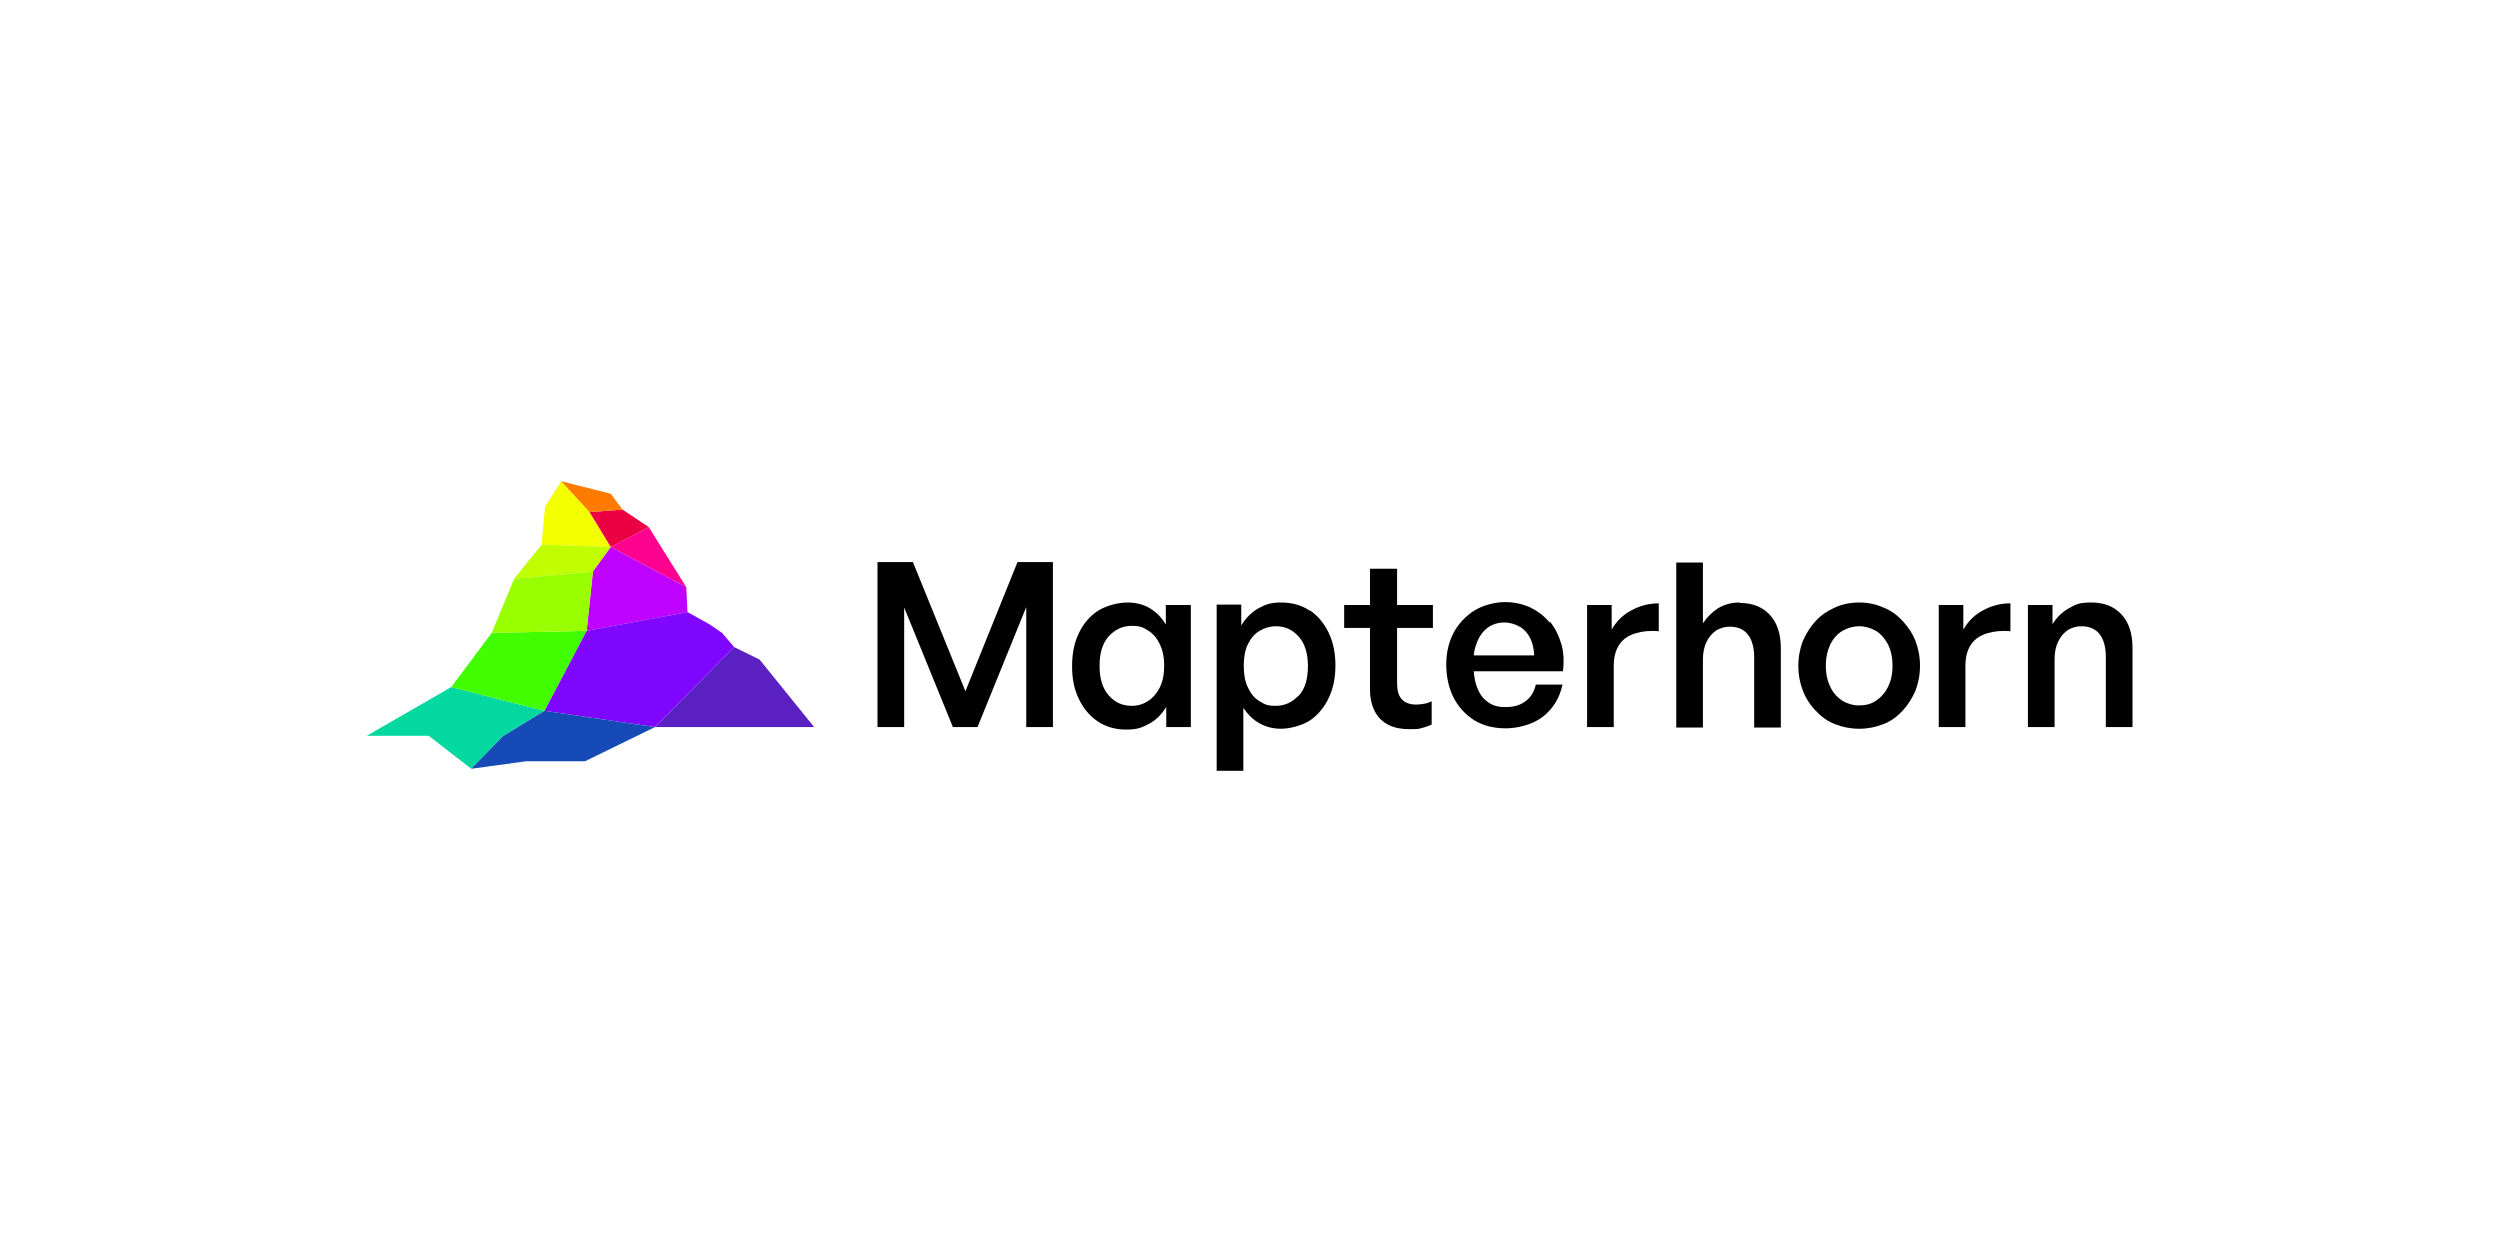
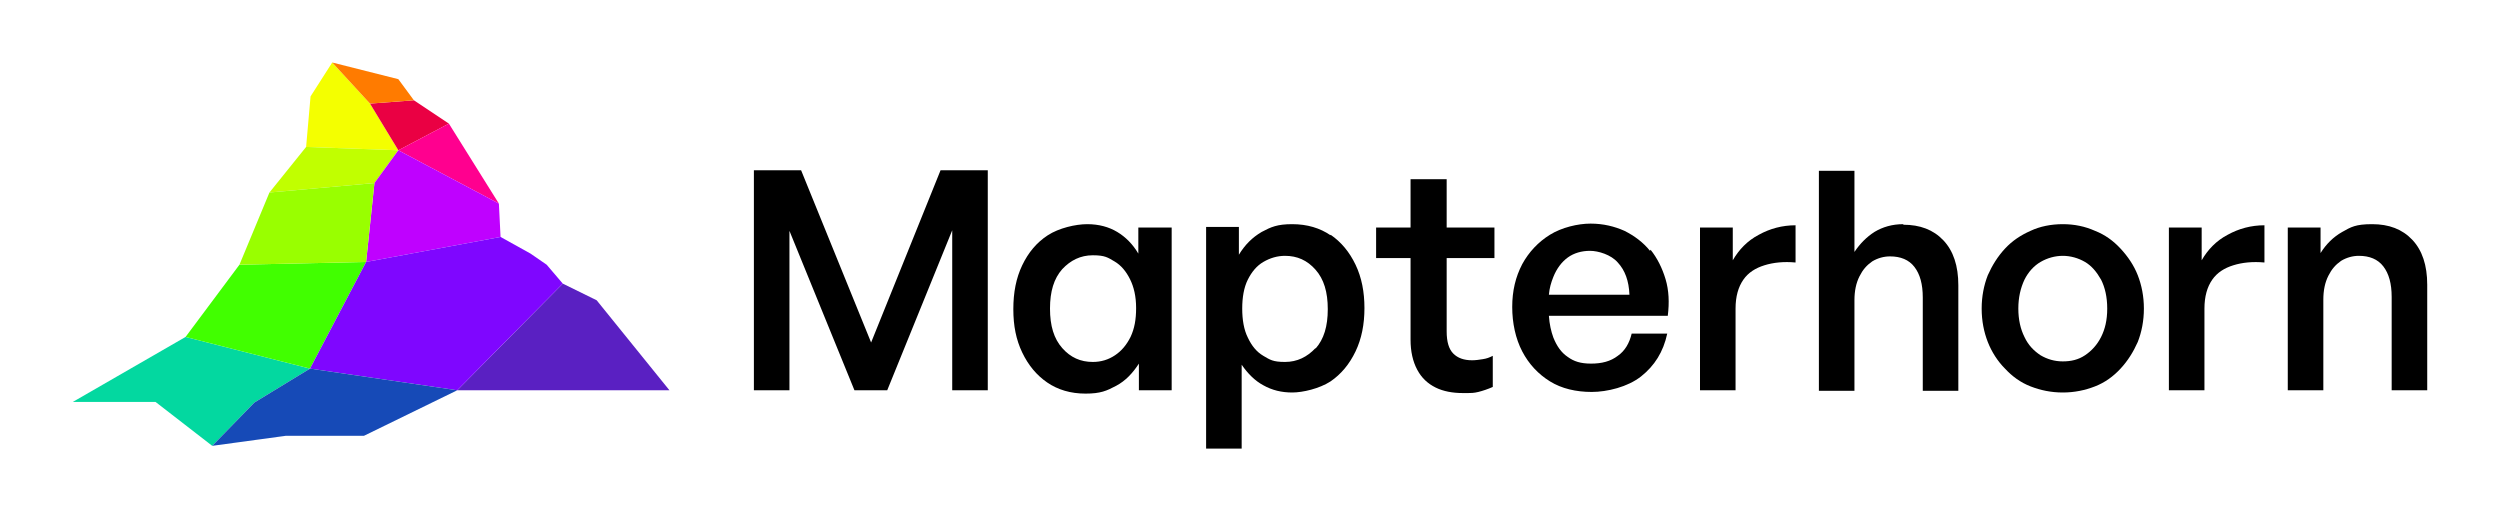
- <svg xmlns="http://www.w3.org/2000/svg" id="Layer_1" version="1.1" viewBox="0 0 600 300">
-   <defs>
-     <style>
+ <svg xmlns="http://www.w3.org/2000/svg" id="Layer_1" version="1.1" viewBox="0 0 450 92" width="450" height="92">
+   <defs id="defs1">
+     <style id="style1">
      .st0 {
        fill: #9f0;
      }

      .st1 {
        fill: #ea0043;
      }

      .st2 {
        fill: #164ab7;
      }

      .st3 {
        fill: #41ff00;
      }

      .st4 {
        fill: #03d8a0;
      }

      .st5 {
        fill: #f4ff00;
      }

      .st6 {
        fill: #bf01ff;
      }

      .st7 {
        fill: #c1ff00;
      }

      .st8 {
        fill: #7f06ff;
      }

      .st9 {
        fill: #ff7b00;
      }

      .st10 {
        fill: #ff008f;
      }

      .st11 {
        fill: #5a20c2;
      }
    </style>
  </defs>
-   <g>
-     <polygon points="231.7 165.9 219.1 134.9 210.6 134.9 210.6 174.5 217 174.5 217 145.8 228.7 174.5 234.6 174.5 246.3 145.7 246.3 174.5 252.7 174.5 252.7 134.9 244.2 134.9 231.7 165.9" />
-     <path d="M279.8,149.9c-1-1.7-2.3-3-3.8-3.9-1.5-.9-3.3-1.4-5.4-1.4s-5.1.7-7.1,2c-2,1.3-3.5,3.1-4.6,5.4-1.1,2.3-1.6,4.9-1.6,7.9s.5,5.5,1.6,7.8c1.1,2.3,2.6,4.1,4.5,5.4,1.9,1.3,4.2,2,6.9,2s3.8-.5,5.5-1.4c1.7-.9,3-2.3,4.1-4v4.8h5.9v-29.3h-6v4.7ZM278.4,164.9c-.7,1.4-1.6,2.5-2.8,3.3-1.2.8-2.5,1.2-4,1.2-2.2,0-4-.8-5.5-2.5s-2.2-4-2.2-7.1.7-5.4,2.2-7.1c1.5-1.6,3.3-2.5,5.5-2.5s2.7.4,3.9,1.1c1.2.7,2.1,1.8,2.8,3.2.7,1.4,1.1,3.1,1.1,5.2s-.3,3.7-1,5.2Z" />
-     <path d="M314.4,146.6c-1.9-1.3-4.2-2-6.9-2s-3.8.5-5.5,1.4c-1.7,1-3,2.3-4.1,4.1v-5h-5.9v39.9h6.4v-15.1c1.1,1.6,2.4,2.9,3.9,3.7,1.6.9,3.3,1.3,5.2,1.3s4.9-.7,6.9-2c1.9-1.3,3.4-3.1,4.5-5.4,1.1-2.3,1.6-4.9,1.6-7.8s-.5-5.5-1.6-7.8c-1.1-2.3-2.6-4.1-4.5-5.4ZM311.7,166.9c-1.5,1.6-3.3,2.5-5.5,2.5s-2.7-.4-3.9-1.1c-1.2-.7-2.1-1.8-2.8-3.3-.7-1.4-1-3.2-1-5.2s.3-3.8,1-5.2c.7-1.4,1.6-2.5,2.8-3.2,1.2-.7,2.5-1.1,3.9-1.1,2.2,0,4,.8,5.5,2.5s2.2,4,2.2,7.1-.7,5.4-2.2,7.1Z" />
-     <path d="M335.2,136.5h-6.4v8.7h-6.2v5.5h6.2v14.7c0,2.1.4,3.9,1.2,5.4.8,1.5,1.9,2.5,3.3,3.2,1.4.7,3.1,1,4.9,1s1.9,0,2.8-.2c.8-.2,1.7-.5,2.6-.9v-5.6c-.6.3-1.1.5-1.8.6-.6.1-1.3.2-1.9.2-1.5,0-2.6-.4-3.4-1.2-.8-.8-1.2-2.1-1.2-4v-13.2h8.6v-5.5h-8.6v-8.7Z" />
-     <path d="M371.9,149.4c-1.2-1.5-2.8-2.7-4.6-3.6-1.8-.8-3.8-1.3-6.1-1.3s-5.2.7-7.3,2c-2.1,1.3-3.8,3.1-5,5.3-1.2,2.3-1.8,4.8-1.8,7.7s.6,5.7,1.8,8c1.2,2.3,2.9,4.1,5,5.4,2.1,1.3,4.7,1.9,7.5,1.9s6.5-.9,8.9-2.8c2.4-1.9,4-4.4,4.7-7.7h-6.4c-.4,1.7-1.2,3.1-2.5,4-1.3,1-2.9,1.4-4.8,1.4s-3.1-.4-4.2-1.2c-1.2-.8-2-2-2.6-3.5-.4-1.1-.7-2.4-.8-3.9h21.4c.3-2.4.2-4.6-.4-6.6-.6-2-1.5-3.8-2.7-5.3ZM353.7,157.3c.1-1.2.4-2.2.8-3.2.6-1.5,1.5-2.7,2.6-3.5,1.1-.8,2.5-1.2,4-1.2s3.8.7,5,2.1c1.3,1.4,2,3.3,2.1,5.8h-14.6Z" />
-     <path d="M386.8,151.2v-6h-5.9v29.3h6.4v-14.7c0-2.2.5-3.9,1.4-5.2.9-1.3,2.2-2.1,3.8-2.6,1.6-.5,3.5-.7,5.6-.5v-6.7c-2.4,0-4.6.6-6.6,1.7-2.1,1.1-3.6,2.7-4.7,4.6Z" />
-     <path d="M417.5,144.6c-2,0-3.7.5-5.2,1.4-1.4.9-2.6,2.1-3.6,3.6v-14.6h-6.4v39.6h6.4v-16.3c0-1.7.3-3.1.9-4.3.6-1.2,1.3-2,2.3-2.7,1-.6,2.1-.9,3.2-.9,1.9,0,3.4.6,4.4,1.9,1,1.3,1.5,3.1,1.5,5.5v16.8h6.4v-19c0-3.5-.9-6.2-2.7-8.1-1.8-1.9-4.2-2.8-7.2-2.8Z" />
-     <path d="M456.6,149c-1.3-1.4-2.8-2.5-4.6-3.2-1.8-.8-3.7-1.2-5.8-1.2s-4.1.4-5.8,1.2c-1.8.8-3.3,1.8-4.6,3.2-1.3,1.4-2.3,3-3.1,4.8-.7,1.8-1.1,3.8-1.1,6s.4,4.2,1.1,6c.7,1.8,1.8,3.5,3.1,4.8,1.3,1.4,2.8,2.5,4.6,3.2s3.7,1.1,5.8,1.1,4-.4,5.8-1.1,3.3-1.8,4.6-3.2c1.3-1.4,2.3-3,3.1-4.8.7-1.8,1.1-3.8,1.1-6s-.4-4.2-1.1-6c-.7-1.8-1.8-3.4-3.1-4.8ZM453.1,164.9c-.7,1.4-1.7,2.5-2.9,3.3-1.2.8-2.5,1.1-4,1.1s-2.8-.4-4-1.1c-1.2-.8-2.2-1.8-2.9-3.3-.7-1.4-1.1-3.1-1.1-5.1s.4-3.7,1.1-5.2c.7-1.4,1.7-2.5,2.9-3.2,1.2-.7,2.6-1.1,4-1.1s2.8.4,4,1.1c1.2.7,2.1,1.8,2.9,3.2.7,1.4,1.1,3.1,1.1,5.2s-.4,3.7-1.1,5.1Z" />
-     <path d="M471.2,151.2v-6h-5.9v29.3h6.4v-14.7c0-2.2.5-3.9,1.4-5.2.9-1.3,2.2-2.1,3.8-2.6,1.6-.5,3.5-.7,5.6-.5v-6.7c-2.4,0-4.6.6-6.6,1.7-2.1,1.1-3.6,2.7-4.7,4.6Z" />
-     <path d="M509.1,147.4c-1.8-1.9-4.2-2.8-7.2-2.8s-3.8.5-5.4,1.4c-1.6.9-2.9,2.2-3.9,3.8v-4.6h-5.9v29.3h6.4v-16.3c0-1.7.3-3.1.9-4.3.6-1.2,1.3-2,2.3-2.7,1-.6,2.1-.9,3.2-.9,1.9,0,3.4.6,4.4,1.9,1,1.3,1.5,3.1,1.5,5.5v16.8h6.4v-19c0-3.5-.9-6.2-2.7-8.1Z" />
-   </g>
-   <g>
-     <line x1="142.3" y1="137.2" x2="146.6" y2="131.3" />
-     <polyline class="st5" points="146.6 131.3 141.5 122.9 141.5 122.9 141.5 122.9 134.7 115.5 130.8 121.6 130 130.7 146.6 131.3" />
-     <polygon class="st7" points="142.3 137.2 123.4 138.9 130 130.7 146.6 131.3 142.3 137.2" />
-     <polygon class="st4" points="130.7 170.6 108.3 164.9 88 176.6 102.9 176.6 113.1 184.5 120.7 176.7 130.7 170.6" />
-     <polyline class="st3" points="130.7 170.6 108.3 164.9 118 151.9 140.8 151.4 140.8 151.4 130.7 170.6" />
-     <polygon class="st1" points="146.6 131.3 155.7 126.5 149.4 122.3 141.5 122.9 146.6 131.3" />
-     <polygon class="st10" points="146.6 131.3 164.7 140.9 155.7 126.5 146.6 131.3" />
-     <polygon class="st6" points="146.6 131.3 142.3 137.2 140.8 151.4 165 146.9 164.7 140.9 146.6 131.3" />
-     <polygon class="st11" points="182.3 158.3 176.2 155.3 157.2 174.5 195.4 174.5 182.3 158.3" />
-     <polyline class="st8" points="157.2 174.5 176.2 155.3 173.3 151.9 170.4 149.9 165 146.9 140.8 151.4 130.7 170.6 157.2 174.5" />
-     <polygon class="st2" points="120.7 176.7 113.1 184.5 126.3 182.7 140.4 182.7 157.2 174.5 130.7 170.6 120.7 176.7" />
-     <polyline class="st9" points="141.5 122.9 141.5 122.9 149.4 122.3 146.6 118.5 134.7 115.5 141.5 122.9" />
-     <polygon class="st0" points="118 151.9 123.4 138.9 142.3 137.2 140.8 151.4 118 151.9" />
+   <g id="g17" transform="translate(3.29773,1.72869)">
+     <g id="g9" transform="translate(-78.19773,-105.9787)">
+       <polygon points="252.7,174.5 252.7,134.9 244.2,134.9 231.7,165.9 219.1,134.9 210.6,134.9 210.6,174.5 217,174.5 217,145.8 228.7,174.5 234.6,174.5 246.3,145.7 246.3,174.5 " id="polygon1" />
+       <path d="m 279.8,149.9 c -1,-1.7 -2.3,-3 -3.8,-3.9 -1.5,-0.9 -3.3,-1.4 -5.4,-1.4 -2.1,0 -5.1,0.7 -7.1,2 -2,1.3 -3.5,3.1 -4.6,5.4 -1.1,2.3 -1.6,4.9 -1.6,7.9 0,3 0.5,5.5 1.6,7.8 1.1,2.3 2.6,4.1 4.5,5.4 1.9,1.3 4.2,2 6.9,2 2.7,0 3.8,-0.5 5.5,-1.4 1.7,-0.9 3,-2.3 4.1,-4 v 4.8 h 5.9 v -29.3 h -6 z m -1.4,15 c -0.7,1.4 -1.6,2.5 -2.8,3.3 -1.2,0.8 -2.5,1.2 -4,1.2 -2.2,0 -4,-0.8 -5.5,-2.5 -1.5,-1.7 -2.2,-4 -2.2,-7.1 0,-3.1 0.7,-5.4 2.2,-7.1 1.5,-1.6 3.3,-2.5 5.5,-2.5 2.2,0 2.7,0.4 3.9,1.1 1.2,0.7 2.1,1.8 2.8,3.2 0.7,1.4 1.1,3.1 1.1,5.2 0,2.1 -0.3,3.7 -1,5.2 z" id="path1" />
+       <path d="m 314.4,146.6 c -1.9,-1.3 -4.2,-2 -6.9,-2 -2.7,0 -3.8,0.5 -5.5,1.4 -1.7,1 -3,2.3 -4.1,4.1 v -5 H 292 V 185 h 6.4 v -15.1 c 1.1,1.6 2.4,2.9 3.9,3.7 1.6,0.9 3.3,1.3 5.2,1.3 1.9,0 4.9,-0.7 6.9,-2 1.9,-1.3 3.4,-3.1 4.5,-5.4 1.1,-2.3 1.6,-4.9 1.6,-7.8 0,-2.9 -0.5,-5.5 -1.6,-7.8 -1.1,-2.3 -2.6,-4.1 -4.5,-5.4 z m -2.7,20.3 c -1.5,1.6 -3.3,2.5 -5.5,2.5 -2.2,0 -2.7,-0.4 -3.9,-1.1 -1.2,-0.7 -2.1,-1.8 -2.8,-3.3 -0.7,-1.4 -1,-3.2 -1,-5.2 0,-2 0.3,-3.8 1,-5.2 0.7,-1.4 1.6,-2.5 2.8,-3.2 1.2,-0.7 2.5,-1.1 3.9,-1.1 2.2,0 4,0.8 5.5,2.5 1.5,1.7 2.2,4 2.2,7.1 0,3.1 -0.7,5.4 -2.2,7.1 z" id="path2" />
+       <path d="m 335.2,136.5 h -6.4 v 8.7 h -6.2 v 5.5 h 6.2 v 14.7 c 0,2.1 0.4,3.9 1.2,5.4 0.8,1.5 1.9,2.5 3.3,3.2 1.4,0.7 3.1,1 4.9,1 1.8,0 1.9,0 2.8,-0.2 0.8,-0.2 1.7,-0.5 2.6,-0.9 v -5.6 c -0.6,0.3 -1.1,0.5 -1.8,0.6 -0.6,0.1 -1.3,0.2 -1.9,0.2 -1.5,0 -2.6,-0.4 -3.4,-1.2 -0.8,-0.8 -1.2,-2.1 -1.2,-4 v -13.2 h 8.6 v -5.5 h -8.6 v -8.7 z" id="path3" />
+       <path d="m 371.9,149.4 c -1.2,-1.5 -2.8,-2.7 -4.6,-3.6 -1.8,-0.8 -3.8,-1.3 -6.1,-1.3 -2.3,0 -5.2,0.7 -7.3,2 -2.1,1.3 -3.8,3.1 -5,5.3 -1.2,2.3 -1.8,4.8 -1.8,7.7 0,2.9 0.6,5.7 1.8,8 1.2,2.3 2.9,4.1 5,5.4 2.1,1.3 4.7,1.9 7.5,1.9 2.8,0 6.5,-0.9 8.9,-2.8 2.4,-1.9 4,-4.4 4.7,-7.7 h -6.4 c -0.4,1.7 -1.2,3.1 -2.5,4 -1.3,1 -2.9,1.4 -4.8,1.4 -1.9,0 -3.1,-0.4 -4.2,-1.2 -1.2,-0.8 -2,-2 -2.6,-3.5 -0.4,-1.1 -0.7,-2.4 -0.8,-3.9 h 21.4 c 0.3,-2.4 0.2,-4.6 -0.4,-6.6 -0.6,-2 -1.5,-3.8 -2.7,-5.3 z m -18.2,7.9 c 0.1,-1.2 0.4,-2.2 0.8,-3.2 0.6,-1.5 1.5,-2.7 2.6,-3.5 1.1,-0.8 2.5,-1.2 4,-1.2 1.5,0 3.8,0.7 5,2.1 1.3,1.4 2,3.3 2.1,5.8 h -14.6 z" id="path4" />
+       <path d="m 386.8,151.2 v -6 h -5.9 v 29.3 h 6.4 v -14.7 c 0,-2.2 0.5,-3.9 1.4,-5.2 0.9,-1.3 2.2,-2.1 3.8,-2.6 1.6,-0.5 3.5,-0.7 5.6,-0.5 v -6.7 c -2.4,0 -4.6,0.6 -6.6,1.7 -2.1,1.1 -3.6,2.7 -4.7,4.6 z" id="path5" />
+       <path d="m 417.5,144.6 c -2,0 -3.7,0.5 -5.2,1.4 -1.4,0.9 -2.6,2.1 -3.6,3.6 V 135 h -6.4 v 39.6 h 6.4 v -16.3 c 0,-1.7 0.3,-3.1 0.9,-4.3 0.6,-1.2 1.3,-2 2.3,-2.7 1,-0.6 2.1,-0.9 3.2,-0.9 1.9,0 3.4,0.6 4.4,1.9 1,1.3 1.5,3.1 1.5,5.5 v 16.8 h 6.4 v -19 c 0,-3.5 -0.9,-6.2 -2.7,-8.1 -1.8,-1.9 -4.2,-2.8 -7.2,-2.8 z" id="path6" />
+       <path d="m 456.6,149 c -1.3,-1.4 -2.8,-2.5 -4.6,-3.2 -1.8,-0.8 -3.7,-1.2 -5.8,-1.2 -2.1,0 -4.1,0.4 -5.8,1.2 -1.8,0.8 -3.3,1.8 -4.6,3.2 -1.3,1.4 -2.3,3 -3.1,4.8 -0.7,1.8 -1.1,3.8 -1.1,6 0,2.2 0.4,4.2 1.1,6 0.7,1.8 1.8,3.5 3.1,4.8 1.3,1.4 2.8,2.5 4.6,3.2 1.8,0.7 3.7,1.1 5.8,1.1 2.1,0 4,-0.4 5.8,-1.1 1.8,-0.7 3.3,-1.8 4.6,-3.2 1.3,-1.4 2.3,-3 3.1,-4.8 0.7,-1.8 1.1,-3.8 1.1,-6 0,-2.2 -0.4,-4.2 -1.1,-6 -0.7,-1.8 -1.8,-3.4 -3.1,-4.8 z m -3.5,15.9 c -0.7,1.4 -1.7,2.5 -2.9,3.3 -1.2,0.8 -2.5,1.1 -4,1.1 -1.5,0 -2.8,-0.4 -4,-1.1 -1.2,-0.8 -2.2,-1.8 -2.9,-3.3 -0.7,-1.4 -1.1,-3.1 -1.1,-5.1 0,-2 0.4,-3.7 1.1,-5.2 0.7,-1.4 1.7,-2.5 2.9,-3.2 1.2,-0.7 2.6,-1.1 4,-1.1 1.4,0 2.8,0.4 4,1.1 1.2,0.7 2.1,1.8 2.9,3.2 0.7,1.4 1.1,3.1 1.1,5.2 0,2.1 -0.4,3.7 -1.1,5.1 z" id="path7" />
+       <path d="m 471.2,151.2 v -6 h -5.9 v 29.3 h 6.4 v -14.7 c 0,-2.2 0.5,-3.9 1.4,-5.2 0.9,-1.3 2.2,-2.1 3.8,-2.6 1.6,-0.5 3.5,-0.7 5.6,-0.5 v -6.7 c -2.4,0 -4.6,0.6 -6.6,1.7 -2.1,1.1 -3.6,2.7 -4.7,4.6 z" id="path8" />
+       <path d="m 509.1,147.4 c -1.8,-1.9 -4.2,-2.8 -7.2,-2.8 -3,0 -3.8,0.5 -5.4,1.4 -1.6,0.9 -2.9,2.2 -3.9,3.8 v -4.6 h -5.9 v 29.3 h 6.4 v -16.3 c 0,-1.7 0.3,-3.1 0.9,-4.3 0.6,-1.2 1.3,-2 2.3,-2.7 1,-0.6 2.1,-0.9 3.2,-0.9 1.9,0 3.4,0.6 4.4,1.9 1,1.3 1.5,3.1 1.5,5.5 v 16.8 h 6.4 v -19 c 0,-3.5 -0.9,-6.2 -2.7,-8.1 z" id="path9" />
+     </g>
+     <g id="g16" transform="translate(-78.19773,-105.9787)">
+       <line x1="142.3" y1="137.2" x2="146.6" y2="131.3" id="line9" />
+       <polyline class="st5" points="146.6 131.3 141.5 122.9 141.5 122.9 141.5 122.9 134.7 115.5 130.8 121.6 130 130.7 146.6 131.3" id="polyline9" />
+       <polygon class="st7" points="142.3,137.2 123.4,138.9 130,130.7 146.6,131.3 " id="polygon9" />
+       <polygon class="st4" points="130.7,170.6 108.3,164.9 88,176.6 102.9,176.6 113.1,184.5 120.7,176.7 " id="polygon10" />
+       <polyline class="st3" points="130.7 170.6 108.3 164.9 118 151.9 140.8 151.4 140.8 151.4 130.7 170.6" id="polyline10" />
+       <polygon class="st1" points="146.6,131.3 155.7,126.5 149.4,122.3 141.5,122.9 " id="polygon11" />
+       <polygon class="st10" points="146.6,131.3 164.7,140.9 155.7,126.5 " id="polygon12" />
+       <polygon class="st6" points="142.3,137.2 140.8,151.4 165,146.9 164.7,140.9 146.6,131.3 " id="polygon13" />
+       <polygon class="st11" points="182.3,158.3 176.2,155.3 157.2,174.5 195.4,174.5 " id="polygon14" />
+       <polyline class="st8" points="157.2 174.5 176.2 155.3 173.3 151.9 170.4 149.9 165 146.9 140.8 151.4 130.7 170.6 157.2 174.5" id="polyline14" />
+       <polygon class="st2" points="120.7,176.7 113.1,184.5 126.3,182.7 140.4,182.7 157.2,174.5 130.7,170.6 " id="polygon15" />
+       <polyline class="st9" points="141.5 122.9 141.5 122.9 149.4 122.3 146.6 118.5 134.7 115.5 141.5 122.9" id="polyline15" />
+       <polygon class="st0" points="118,151.9 123.4,138.9 142.3,137.2 140.8,151.4 " id="polygon16" />
+     </g>
  </g>
</svg>
